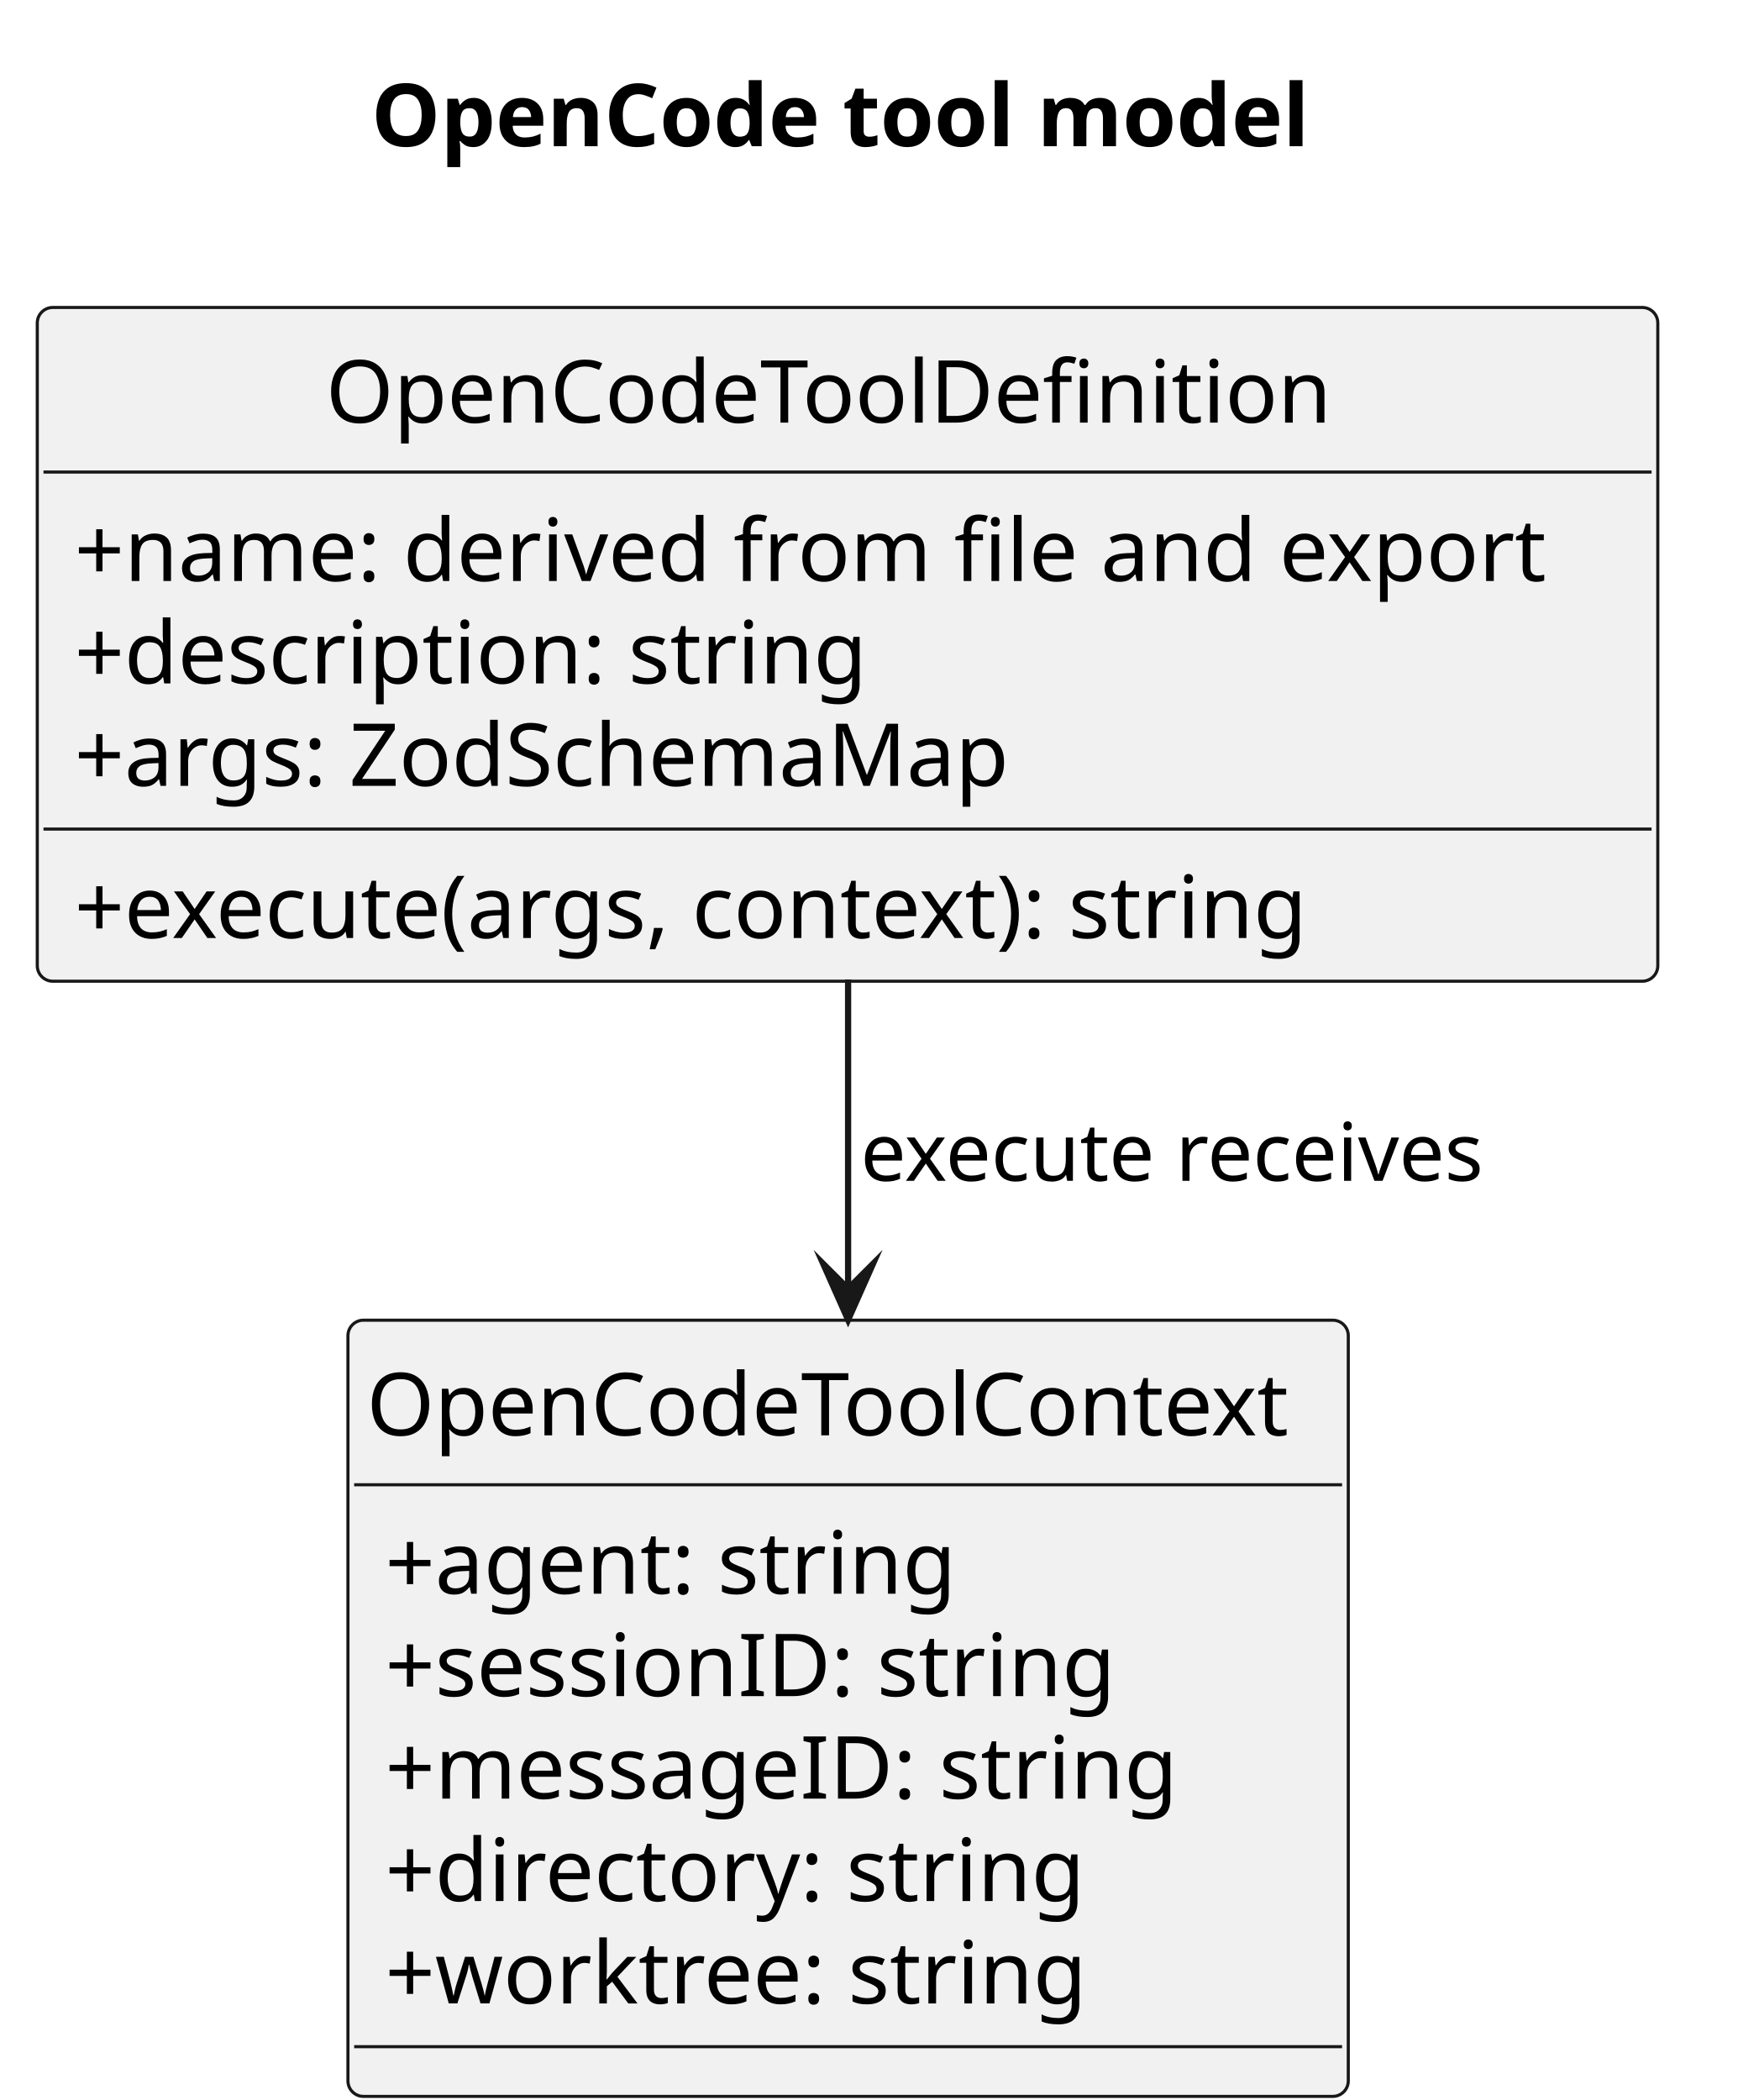
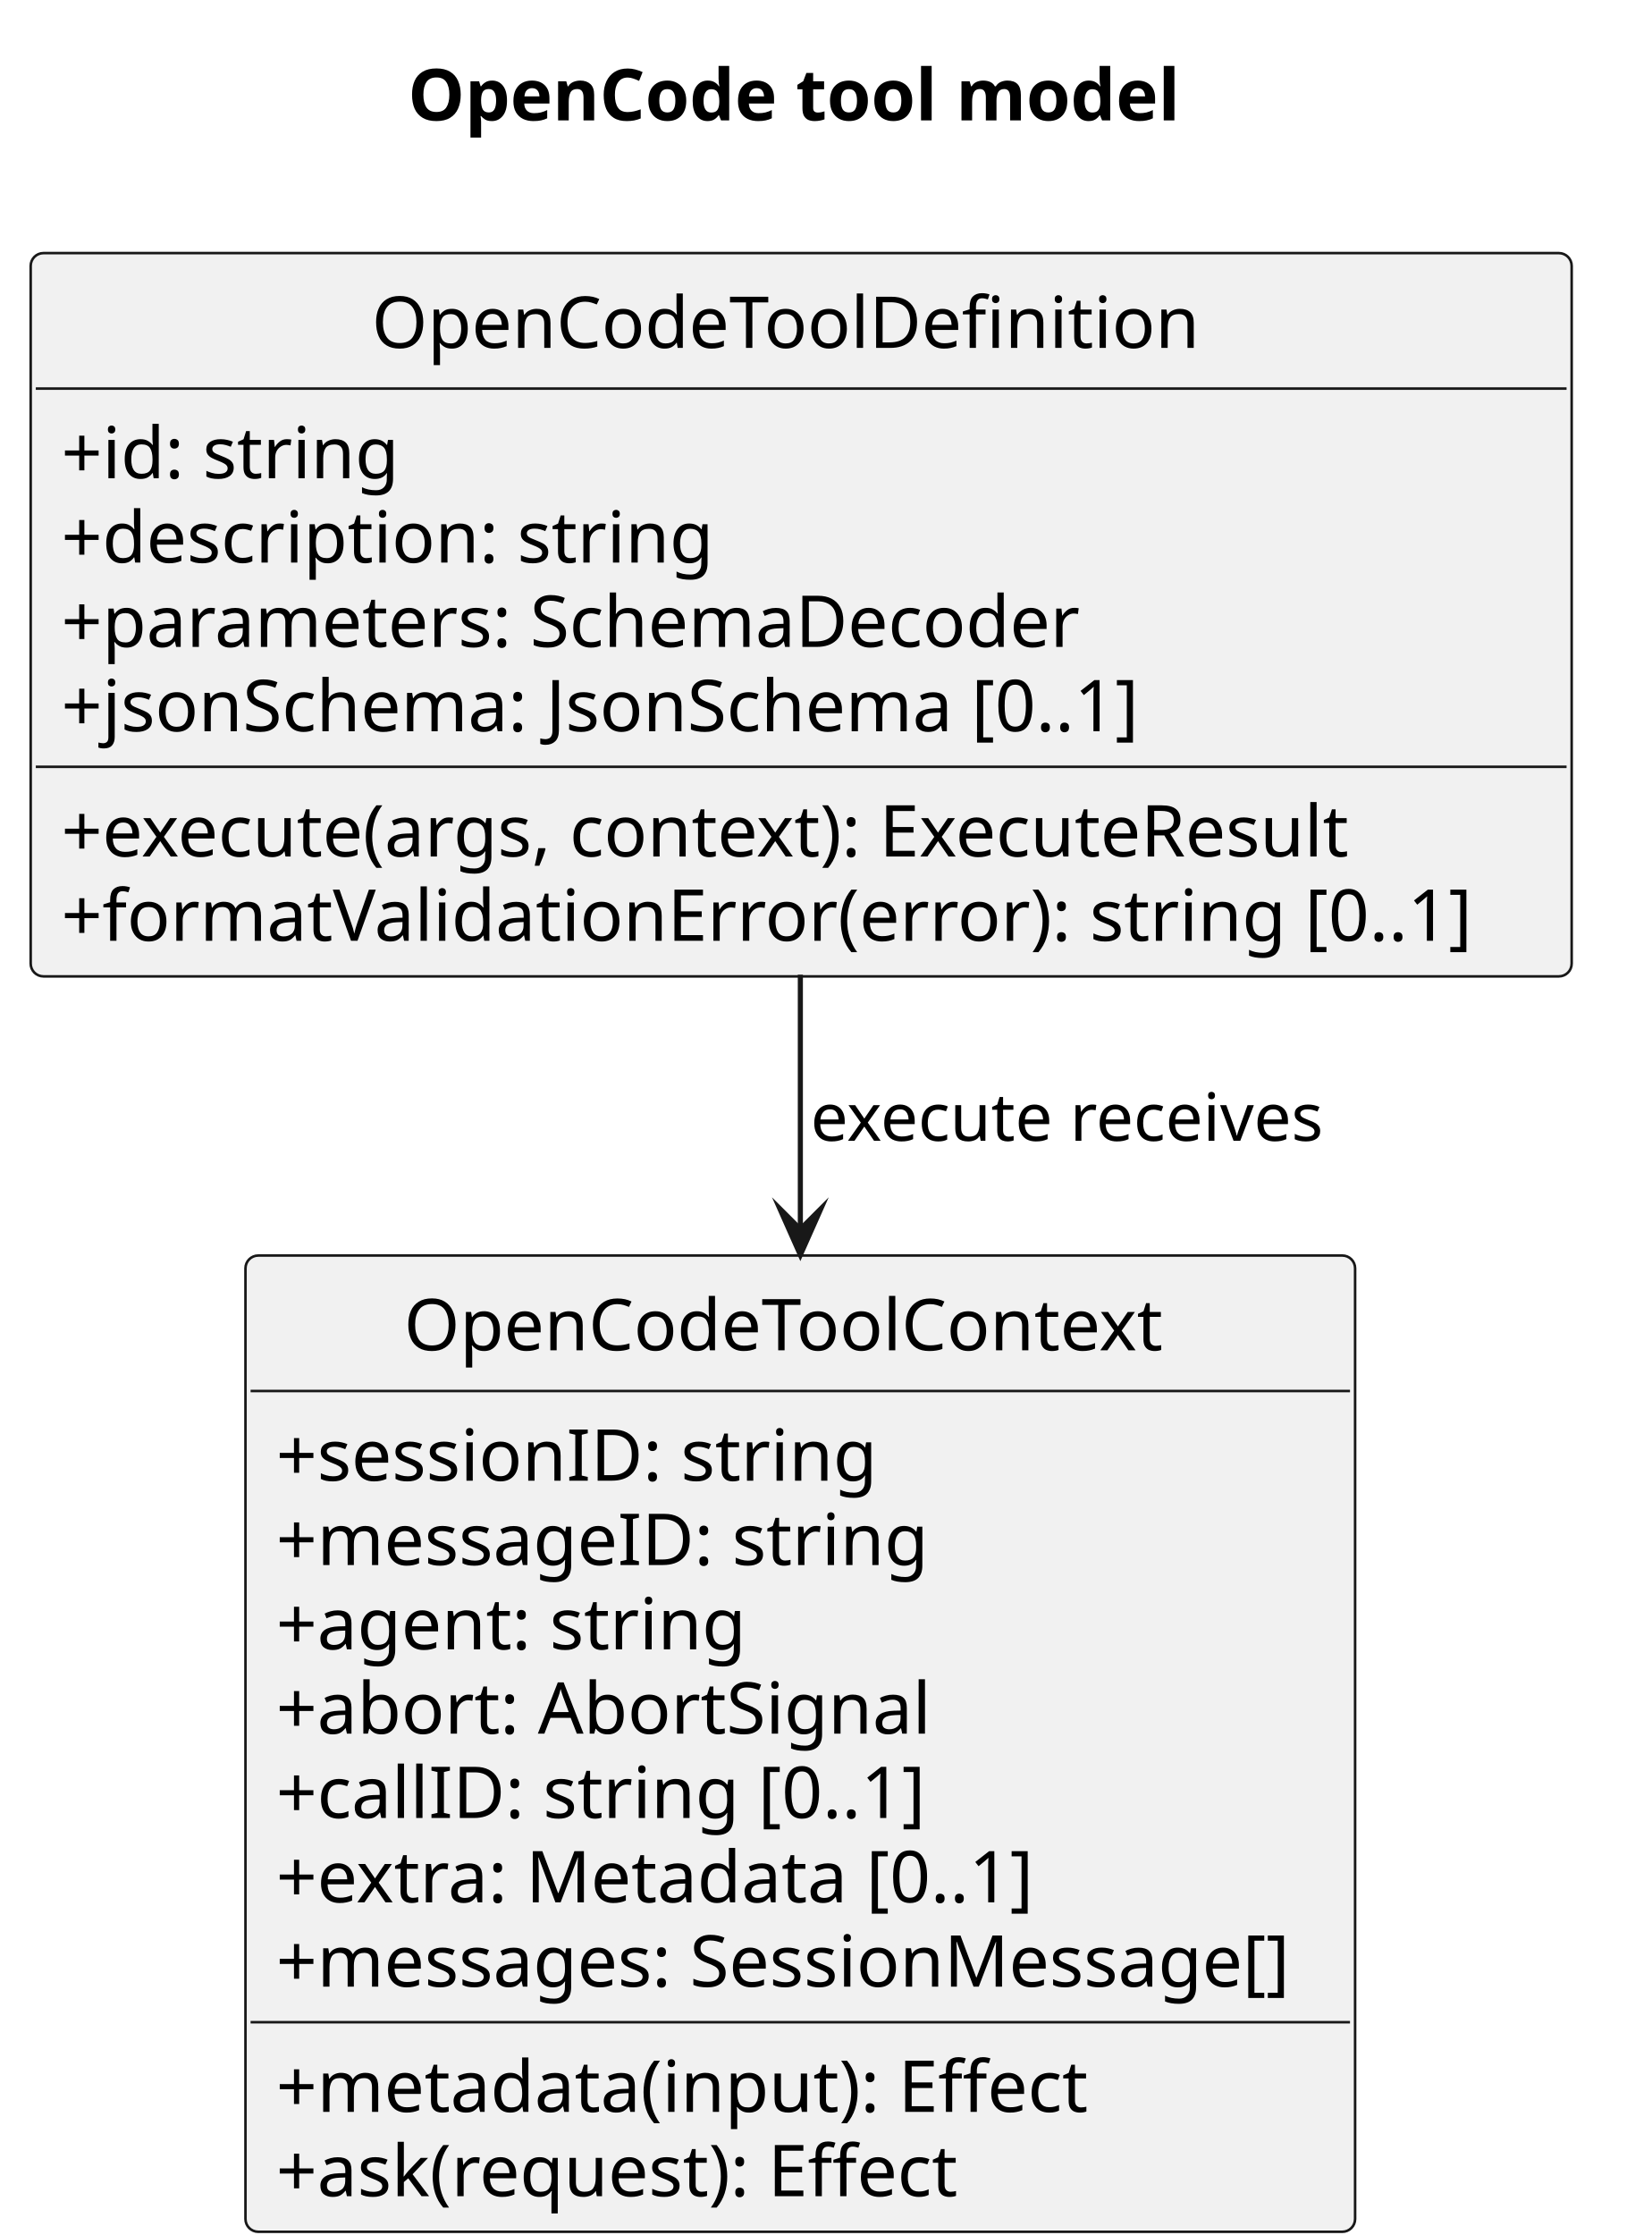
- <svg xmlns="http://www.w3.org/2000/svg" contentStyleType="text/css" data-diagram-type="CLASS" height="338px" preserveAspectRatio="none" style="width:283px;height:338px;background:#FFFFFF;" version="1.1" viewBox="0 0 283 338" width="283px" zoomAndPan="magnify">
+ <svg xmlns="http://www.w3.org/2000/svg" contentStyleType="text/css" data-diagram-type="CLASS" height="437px" preserveAspectRatio="none" style="width:323px;height:437px;background:#FFFFFF;" version="1.1" viewBox="0 0 323 437" width="323px" zoomAndPan="magnify">
  <defs />
  <g>
    <g class="title" data-source-line="201">
-       <text fill="#000000" font-family="sans-serif" font-size="14" font-weight="700" lengthAdjust="spacing" textLength="156.481" x="59.759" y="23.535">OpenCode tool model</text>
+       <text fill="#000000" font-family="sans-serif" font-size="14" font-weight="700" lengthAdjust="spacing" textLength="156.481" x="79.759" y="23.535">OpenCode tool model</text>
    </g>
    <g class="entity" data-qualified-name="OpenCodeToolDefinition" data-source-line="210" id="ent0001">
-       <rect fill="#F1F1F1" height="108.441" rx="2.5" ry="2.5" style="stroke:#181818;stroke-width:0.5;" width="260.821" x="6" y="49.488" />
-       <text fill="#000000" font-family="sans-serif" font-size="14" lengthAdjust="spacing" textLength="167.959" x="52.431" y="68.023">OpenCodeToolDefinition</text>
-       <line style="stroke:#181818;stroke-width:0.5;" x1="7" x2="265.821" y1="75.977" y2="75.977" />
-       <text fill="#000000" font-family="sans-serif" font-size="14" lengthAdjust="spacing" textLength="248.821" x="12" y="93.512">+name: derived from file and export</text>
+       <rect fill="#F1F1F1" height="141.418" rx="2.5" ry="2.5" style="stroke:#181818;stroke-width:0.5;" width="301.324" x="6" y="49.488" />
+       <text fill="#000000" font-family="sans-serif" font-size="14" lengthAdjust="spacing" textLength="167.959" x="72.683" y="68.023">OpenCodeToolDefinition</text>
+       <line style="stroke:#181818;stroke-width:0.5;" x1="7" x2="306.324" y1="75.977" y2="75.977" />
+       <text fill="#000000" font-family="sans-serif" font-size="14" lengthAdjust="spacing" textLength="72.413" x="12" y="93.512">+id: string</text>
      <text fill="#000000" font-family="sans-serif" font-size="14" lengthAdjust="spacing" textLength="135.632" x="12" y="110">+description: string</text>
-       <text fill="#000000" font-family="sans-serif" font-size="14" lengthAdjust="spacing" textLength="155.791" x="12" y="126.488">+args: ZodSchemaMap</text>
-       <line style="stroke:#181818;stroke-width:0.5;" x1="7" x2="265.821" y1="133.441" y2="133.441" />
-       <text fill="#000000" font-family="sans-serif" font-size="14" lengthAdjust="spacing" textLength="211.244" x="12" y="150.977">+execute(args, context): string</text>
+       <text fill="#000000" font-family="sans-serif" font-size="14" lengthAdjust="spacing" textLength="205.16" x="12" y="126.488">+parameters: SchemaDecoder</text>
+       <text fill="#000000" font-family="sans-serif" font-size="14" lengthAdjust="spacing" textLength="221.553" x="12" y="142.977">+jsonSchema: JsonSchema [0..1]</text>
+       <line style="stroke:#181818;stroke-width:0.5;" x1="7" x2="306.324" y1="149.93" y2="149.93" />
+       <text fill="#000000" font-family="sans-serif" font-size="14" lengthAdjust="spacing" textLength="266.308" x="12" y="167.465">+execute(args, context): ExecuteResult</text>
+       <text fill="#000000" font-family="sans-serif" font-size="14" lengthAdjust="spacing" textLength="289.324" x="12" y="183.953">+formatValidationError(error): string [0..1]</text>
    </g>
-     <g class="entity" data-qualified-name="OpenCodeToolContext" data-source-line="216" id="ent0002">
-       <rect fill="#F1F1F1" height="124.93" rx="2.5" ry="2.5" style="stroke:#181818;stroke-width:0.5;" width="161.005" x="56" y="212.488" />
-       <text fill="#000000" font-family="sans-serif" font-size="14" lengthAdjust="spacing" textLength="155.005" x="59" y="231.023">OpenCodeToolContext</text>
-       <line style="stroke:#181818;stroke-width:0.5;" x1="57" x2="216.005" y1="238.977" y2="238.977" />
-       <text fill="#000000" font-family="sans-serif" font-size="14" lengthAdjust="spacing" textLength="97.74" x="62" y="256.512">+agent: string</text>
-       <text fill="#000000" font-family="sans-serif" font-size="14" lengthAdjust="spacing" textLength="124.619" x="62" y="273">+sessionID: string</text>
-       <text fill="#000000" font-family="sans-serif" font-size="14" lengthAdjust="spacing" textLength="133.478" x="62" y="289.488">+messageID: string</text>
-       <text fill="#000000" font-family="sans-serif" font-size="14" lengthAdjust="spacing" textLength="119.991" x="62" y="305.977">+directory: string</text>
-       <text fill="#000000" font-family="sans-serif" font-size="14" lengthAdjust="spacing" textLength="119.417" x="62" y="322.465">+worktree: string</text>
-       <line style="stroke:#181818;stroke-width:0.5;" x1="57" x2="216.005" y1="329.418" y2="329.418" />
+     <g class="entity" data-qualified-name="OpenCodeToolContext" data-source-line="218" id="ent0002">
+       <rect fill="#F1F1F1" height="190.883" rx="2.5" ry="2.5" style="stroke:#181818;stroke-width:0.5;" width="216.976" x="48" y="245.488" />
+       <text fill="#000000" font-family="sans-serif" font-size="14" lengthAdjust="spacing" textLength="155.005" x="78.985" y="264.023">OpenCodeToolContext</text>
+       <line style="stroke:#181818;stroke-width:0.5;" x1="49" x2="263.976" y1="271.977" y2="271.977" />
+       <text fill="#000000" font-family="sans-serif" font-size="14" lengthAdjust="spacing" textLength="124.619" x="54" y="289.512">+sessionID: string</text>
+       <text fill="#000000" font-family="sans-serif" font-size="14" lengthAdjust="spacing" textLength="133.478" x="54" y="306">+messageID: string</text>
+       <text fill="#000000" font-family="sans-serif" font-size="14" lengthAdjust="spacing" textLength="97.74" x="54" y="322.488">+agent: string</text>
+       <text fill="#000000" font-family="sans-serif" font-size="14" lengthAdjust="spacing" textLength="134.914" x="54" y="338.977">+abort: AbortSignal</text>
+       <text fill="#000000" font-family="sans-serif" font-size="14" lengthAdjust="spacing" textLength="137.17" x="54" y="355.465">+callID: string [0..1]</text>
+       <text fill="#000000" font-family="sans-serif" font-size="14" lengthAdjust="spacing" textLength="157.507" x="54" y="371.953">+extra: Metadata [0..1]</text>
+       <text fill="#000000" font-family="sans-serif" font-size="14" lengthAdjust="spacing" textLength="204.976" x="54" y="388.441">+messages: SessionMessage[]</text>
+       <line style="stroke:#181818;stroke-width:0.5;" x1="49" x2="263.976" y1="395.394" y2="395.394" />
+       <text fill="#000000" font-family="sans-serif" font-size="14" lengthAdjust="spacing" textLength="166.004" x="54" y="412.93">+metadata(input): Effect</text>
+       <text fill="#000000" font-family="sans-serif" font-size="14" lengthAdjust="spacing" textLength="141.435" x="54" y="429.418">+ask(request): Effect</text>
    </g>
    <g class="link" data-entity-1="ent0001" data-entity-2="ent0002" data-link-type="dependency" id="lnk3">
-       <polygon fill="#181818" points="136.5,212.423,140.5,203.423,136.5,207.423,132.5,203.423,136.5,212.423" style="stroke:#181818;stroke-width:1;stroke-linejoin:miter;stroke-miterlimit:10;" />
-       <path d="M136.5,157.654 C136.5,175.033 136.5,189.479 136.5,207.423" fill="none" style="stroke:#181818;stroke-width:1;" />
-       <text fill="#000000" font-family="sans-serif" font-size="13" lengthAdjust="spacing" textLength="104.222" x="138.5" y="190.057">execute receives</text>
+       <polygon fill="#181818" points="156.5,245.358,160.5,236.358,156.5,240.358,152.5,236.358,156.5,245.358" style="stroke:#181818;stroke-width:1;stroke-linejoin:miter;stroke-miterlimit:10;" />
+       <path d="M156.5,190.582 C156.5,207.992 156.5,221.96 156.5,240.358" fill="none" style="stroke:#181818;stroke-width:1;" />
+       <text fill="#000000" font-family="sans-serif" font-size="13" lengthAdjust="spacing" textLength="104.222" x="158.5" y="223.057">execute receives</text>
    </g>
  </g>
</svg>
